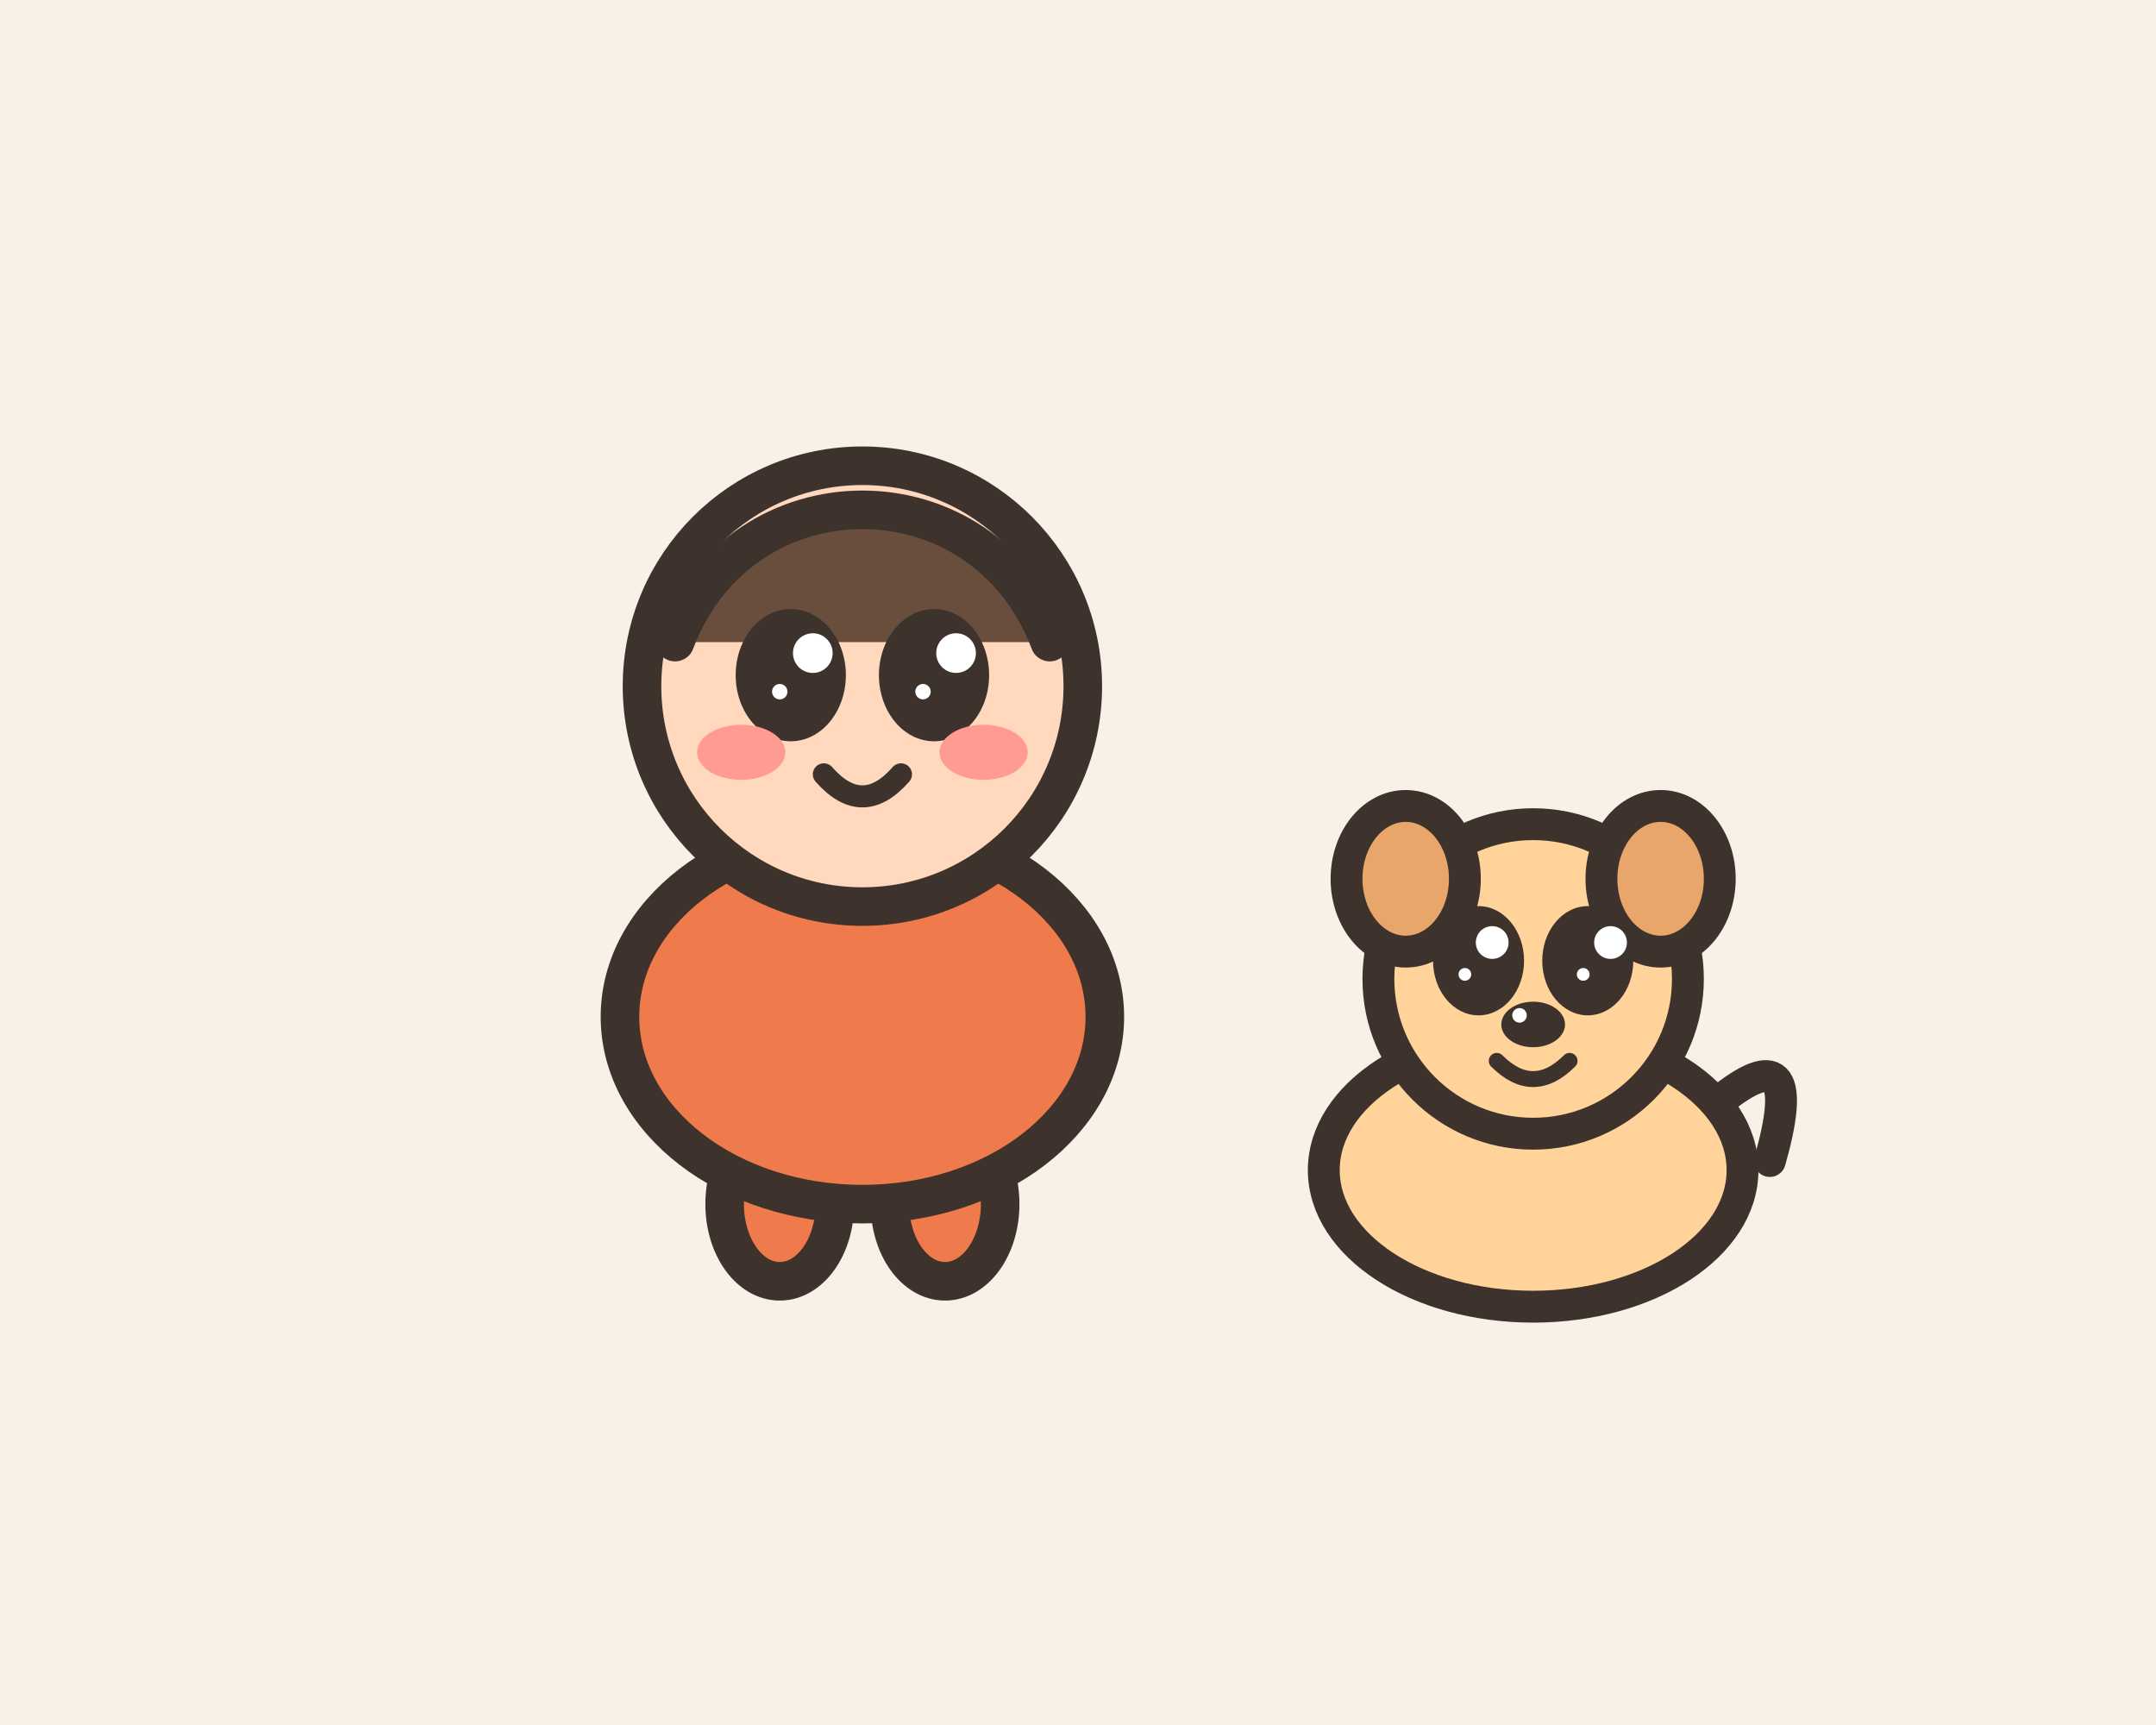
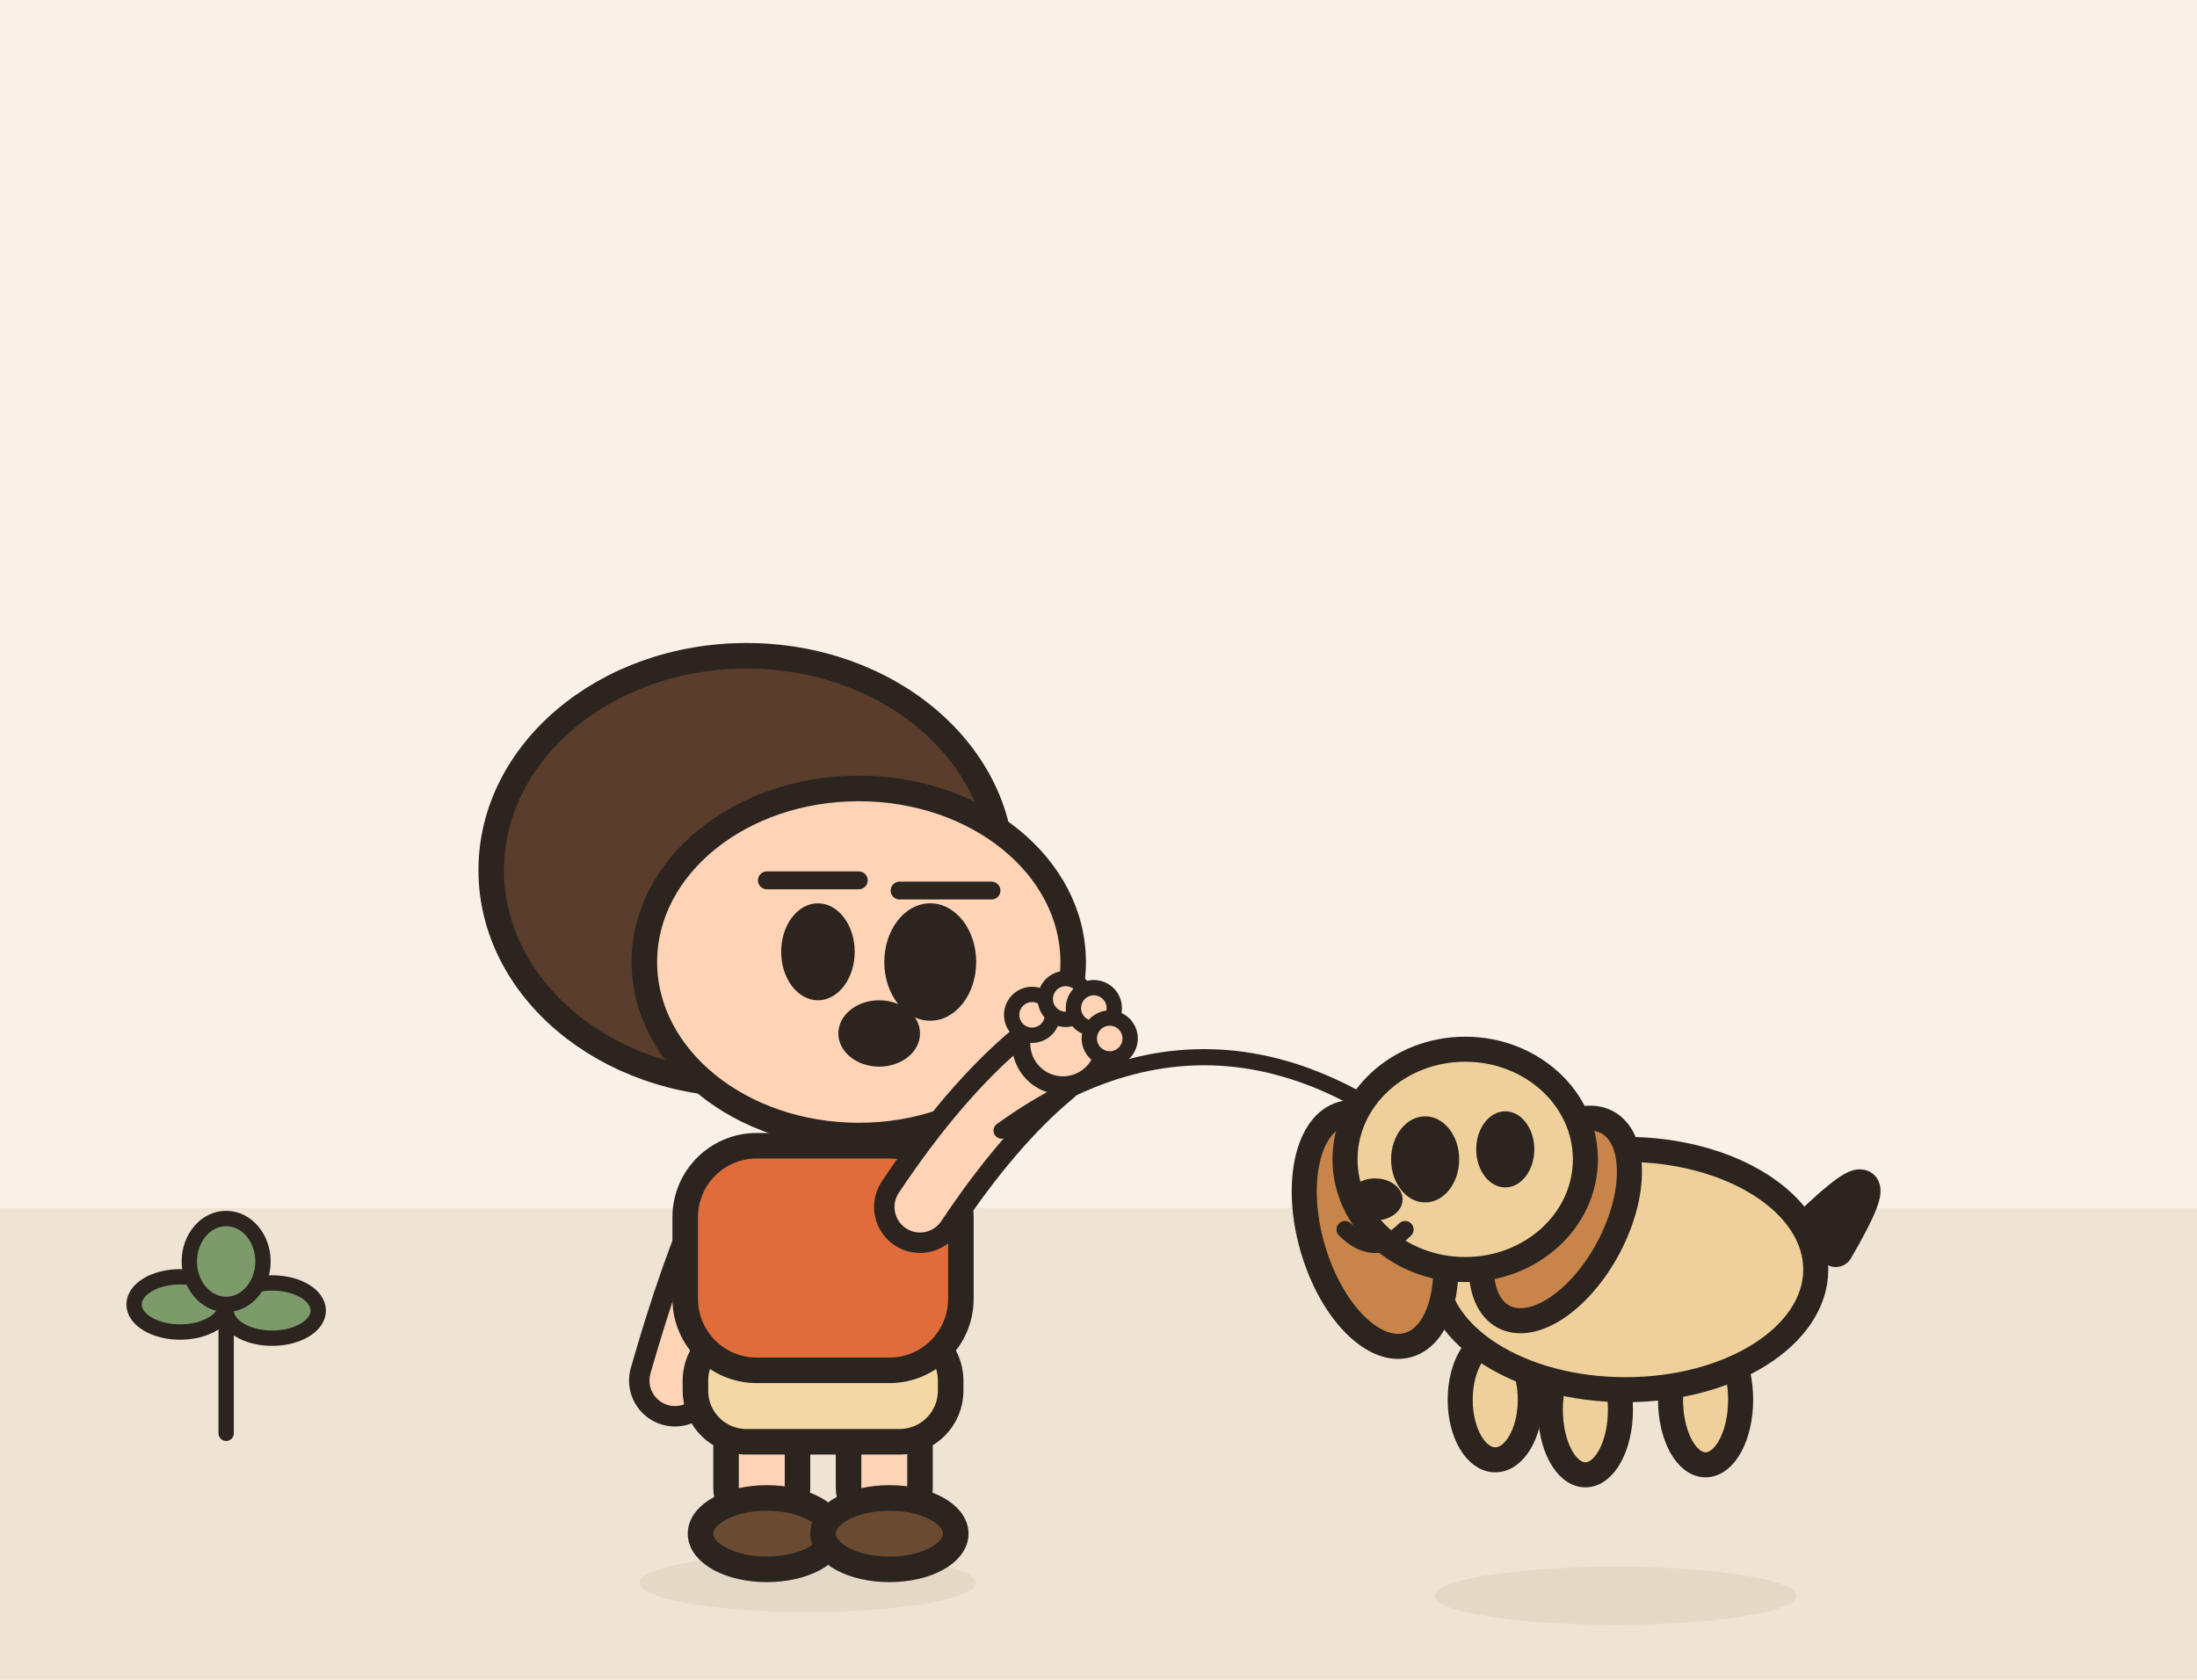
- <svg xmlns="http://www.w3.org/2000/svg" viewBox="0 0 900 720" width="900" height="720">
-   <rect width="900" height="720" fill="#f7f1e8" />
-   <g transform="translate(360 360) scale(2.3)">
-     <ellipse cx="-32" cy="30" rx="11" ry="15" fill="#ffd8be" stroke="#3d332c" stroke-width="7" stroke-linecap="round" stroke-linejoin="round" />
-     <ellipse cx="32" cy="30" rx="11" ry="15" fill="#ffd8be" stroke="#3d332c" stroke-width="7" stroke-linecap="round" stroke-linejoin="round" />
-     <ellipse cx="-15" cy="62" rx="10" ry="14" fill="#ef7a4c" stroke="#3d332c" stroke-width="7" stroke-linecap="round" stroke-linejoin="round" />
-     <ellipse cx="15" cy="62" rx="10" ry="14" fill="#ef7a4c" stroke="#3d332c" stroke-width="7" stroke-linecap="round" stroke-linejoin="round" />
-     <ellipse cx="0" cy="28" rx="44" ry="34" fill="#ef7a4c" stroke="#3d332c" stroke-width="7" stroke-linecap="round" stroke-linejoin="round" />
-     <circle cx="0" cy="-32" r="40" fill="#ffd8be" stroke="#3d332c" stroke-width="7" stroke-linecap="round" stroke-linejoin="round" />
-     <path d="M-34 -40 C -22 -72, 22 -72, 34 -40" fill="#6a4e3d" stroke="#3d332c" stroke-width="7" stroke-linecap="round" stroke-linejoin="round" />
-     <ellipse cx="-13" cy="-34" rx="10" ry="12" fill="#3d332c" />
-     <ellipse cx="13" cy="-34" rx="10" ry="12" fill="#3d332c" />
-     <circle cx="-9" cy="-38" r="3.6" fill="#fff" />
-     <circle cx="17" cy="-38" r="3.6" fill="#fff" />
-     <circle cx="-15" cy="-31" r="1.4" fill="#fff" />
-     <circle cx="11" cy="-31" r="1.4" fill="#fff" />
-     <ellipse cx="-22" cy="-20" rx="8" ry="5" fill="#ff9b90" />
-     <ellipse cx="22" cy="-20" rx="8" ry="5" fill="#ff9b90" />
-     <path d="M-7 -16 Q 0 -8 7 -16" fill="none" stroke="#3d332c" stroke-width="4" stroke-linecap="round" />
+ <svg xmlns="http://www.w3.org/2000/svg" viewBox="0 0 680 520" width="680" height="520">
+   <rect width="680" height="520" fill="#f7f1e8" />
+   <rect x="0" y="374" width="680" height="146" fill="#efe4d4" />
+   <g transform="translate(70 400) scale(0.95,0.95)">
+     <path d="M0 46 V 6" fill="none" stroke="#2b241f" stroke-width="5" stroke-linecap="round" stroke-linejoin="round" />
+     <ellipse cx="-15" cy="4" rx="15" ry="9" fill="#7d9a6b" stroke="#2b241f" stroke-width="5" stroke-linecap="round" stroke-linejoin="round" />
+     <ellipse cx="15" cy="6" rx="15" ry="9" fill="#7d9a6b" stroke="#2b241f" stroke-width="5" stroke-linecap="round" stroke-linejoin="round" />
+     <ellipse cx="0" cy="-10" rx="12" ry="14" fill="#7d9a6b" stroke="#2b241f" stroke-width="5" stroke-linecap="round" stroke-linejoin="round" />
  </g>
-   <g transform="translate(640 420) scale(1.9)">
-     <ellipse cx="0" cy="36" rx="46" ry="30" fill="#ffd39a" stroke="#3d332c" stroke-width="7" stroke-linecap="round" stroke-linejoin="round" />
-     <circle cx="0" cy="-6" r="34" fill="#ffd39a" stroke="#3d332c" stroke-width="7" stroke-linecap="round" stroke-linejoin="round" />
-     <ellipse cx="-28" cy="-28" rx="13" ry="16" fill="#e8a66a" stroke="#3d332c" stroke-width="7" stroke-linecap="round" stroke-linejoin="round" />
-     <ellipse cx="28" cy="-28" rx="13" ry="16" fill="#e8a66a" stroke="#3d332c" stroke-width="7" stroke-linecap="round" stroke-linejoin="round" />
-     <ellipse cx="-12" cy="-10" rx="10" ry="12" fill="#3d332c" />
-     <ellipse cx="12" cy="-10" rx="10" ry="12" fill="#3d332c" />
-     <circle cx="-9" cy="-14" r="3.6" fill="#fff" />
-     <circle cx="17" cy="-14" r="3.6" fill="#fff" />
-     <circle cx="-15" cy="-7" r="1.4" fill="#fff" />
-     <circle cx="11" cy="-7" r="1.4" fill="#fff" />
-     <ellipse cx="0" cy="4" rx="7" ry="5" fill="#3d332c" />
-     <circle cx="-3" cy="2" r="1.6" fill="#fff" />
-     <path d="M-8 12 Q 0 20 8 12" fill="none" stroke="#3d332c" stroke-width="3.5" stroke-linecap="round" />
-     <path d="M42 20 Q 60 6 52 34" fill="none" stroke="#3d332c" stroke-width="7" stroke-linecap="round" stroke-linejoin="round" />
+   <ellipse cx="250" cy="490" rx="52" ry="9" fill="#d9cbb8" opacity=".5" />
+   <ellipse cx="500" cy="494" rx="56" ry="9" fill="#d9cbb8" opacity=".5" />
+   <g transform="translate(250 282) scale(1.58,1.58)">
+     <path d="M-14 58 Q -20 71 -26 92" fill="none" stroke="#2b241f" stroke-width="18" stroke-linecap="round" />
+     <path d="M-14 58 Q -20 71 -26 92" fill="none" stroke="#ffd3b5" stroke-width="10" stroke-linecap="round" />
+     <rect x="-16" y="98" width="14" height="22" rx="7" fill="#ffd3b5" stroke="#2b241f" stroke-width="5" stroke-linecap="round" stroke-linejoin="round" />
+     <rect x="8" y="98" width="14" height="22" rx="7" fill="#ffd3b5" stroke="#2b241f" stroke-width="5" stroke-linecap="round" stroke-linejoin="round" />
+     <ellipse cx="-8" cy="122" rx="13" ry="7" fill="#6b4a32" stroke="#2b241f" stroke-width="5" stroke-linecap="round" stroke-linejoin="round" />
+     <ellipse cx="16" cy="122" rx="13" ry="7" fill="#6b4a32" stroke="#2b241f" stroke-width="5" stroke-linecap="round" stroke-linejoin="round" />
+     <rect x="-22" y="82" width="50" height="22" rx="10" fill="#f3d7a4" stroke="#2b241f" stroke-width="5" stroke-linecap="round" stroke-linejoin="round" />
+     <rect x="-24" y="46" width="54" height="44" rx="14" fill="#e06c3c" stroke="#2b241f" stroke-width="5" stroke-linecap="round" stroke-linejoin="round" />
+     <ellipse cx="-12" cy="-8" rx="50" ry="42" fill="#5a3d2b" stroke="#2b241f" stroke-width="5" stroke-linecap="round" stroke-linejoin="round" />
+     <ellipse cx="10" cy="10" rx="42" ry="34" fill="#ffd3b5" stroke="#2b241f" stroke-width="5" stroke-linecap="round" stroke-linejoin="round" />
+     <ellipse cx="2" cy="8" rx="7.2" ry="9.5" fill="#2b241f" />
+     <ellipse cx="24" cy="10" rx="9" ry="11.5" fill="#2b241f" />
+     <path d="M-8 -6 H 10" fill="none" stroke="#2b241f" stroke-width="3.5" stroke-linecap="round" stroke-linejoin="round" />
+     <path d="M18 -4 H 36" fill="none" stroke="#2b241f" stroke-width="3.5" stroke-linecap="round" stroke-linejoin="round" />
+     <ellipse cx="14" cy="24" rx="8" ry="6.5" fill="#2b241f" />
+     <path d="M22 58 Q 34 40 46 30" fill="none" stroke="#2b241f" stroke-width="18" stroke-linecap="round" />
+     <path d="M22 58 Q 34 40 46 30" fill="none" stroke="#ffd3b5" stroke-width="10" stroke-linecap="round" />
+     <g transform="translate(50 26) rotate(18)">
+       <circle r="8.2" fill="#ffd3b5" stroke="#2b241f" stroke-width="3.6" stroke-linecap="round" stroke-linejoin="round" />
+       <circle cx="-7.5" cy="-3.5" r="4" fill="#ffd3b5" stroke="#2b241f" stroke-width="3" stroke-linecap="round" stroke-linejoin="round" />
+       <circle cx="-2.2" cy="-8.5" r="4" fill="#ffd3b5" stroke="#2b241f" stroke-width="3" stroke-linecap="round" stroke-linejoin="round" />
+       <circle cx="3.6" cy="-8.5" r="4" fill="#ffd3b5" stroke="#2b241f" stroke-width="3" stroke-linecap="round" stroke-linejoin="round" />
+       <circle cx="8.4" cy="-3.8" r="4" fill="#ffd3b5" stroke="#2b241f" stroke-width="3" stroke-linecap="round" stroke-linejoin="round" />
+     </g>
+   </g>
+   <path d="M310 350 Q 390 292 470 382" fill="none" stroke="#2b241f" stroke-width="5" stroke-linecap="round" stroke-linejoin="round" />
+   <g transform="translate(500 362) scale(-1.55,1.55)">
+     <ellipse cx="-18" cy="46" rx="7" ry="13" fill="#f0d09a" stroke="#2b241f" stroke-width="5" stroke-linecap="round" stroke-linejoin="round" />
+     <ellipse cx="6" cy="48" rx="7" ry="13" fill="#f0d09a" stroke="#2b241f" stroke-width="5" stroke-linecap="round" stroke-linejoin="round" />
+     <ellipse cx="24" cy="46" rx="7" ry="12" fill="#f0d09a" stroke="#2b241f" stroke-width="5" stroke-linecap="round" stroke-linejoin="round" />
+     <path d="M-36 14 Q -58 -8 -44 16" fill="none" stroke="#2b241f" stroke-width="7" stroke-linecap="round" stroke-linejoin="round" />
+     <ellipse cx="-2" cy="20" rx="38" ry="24" fill="#f0d09a" stroke="#2b241f" stroke-width="5" stroke-linecap="round" stroke-linejoin="round" />
+     <ellipse cx="12" cy="10" rx="12" ry="22" transform="rotate(-28 12 10)" fill="#c9844a" stroke="#2b241f" stroke-width="5" stroke-linecap="round" stroke-linejoin="round" />
+     <ellipse cx="48" cy="12" rx="13" ry="24" transform="rotate(16 48 12)" fill="#c9844a" stroke="#2b241f" stroke-width="5" stroke-linecap="round" stroke-linejoin="round" />
+     <ellipse cx="30" cy="-2" rx="24" ry="22" fill="#f0d09a" stroke="#2b241f" stroke-width="5" stroke-linecap="round" stroke-linejoin="round" />
+     <ellipse cx="22" cy="-4" rx="5.8" ry="7.6" fill="#2b241f" />
+     <ellipse cx="38" cy="-2" rx="6.8" ry="8.6" fill="#2b241f" />
+     <ellipse cx="48" cy="6" rx="5.5" ry="4.2" fill="#2b241f" />
+     <path d="M42 12 Q 48 18 54 12" fill="none" stroke="#2b241f" stroke-width="3.4" stroke-linecap="round" stroke-linejoin="round" />
  </g>
</svg>
